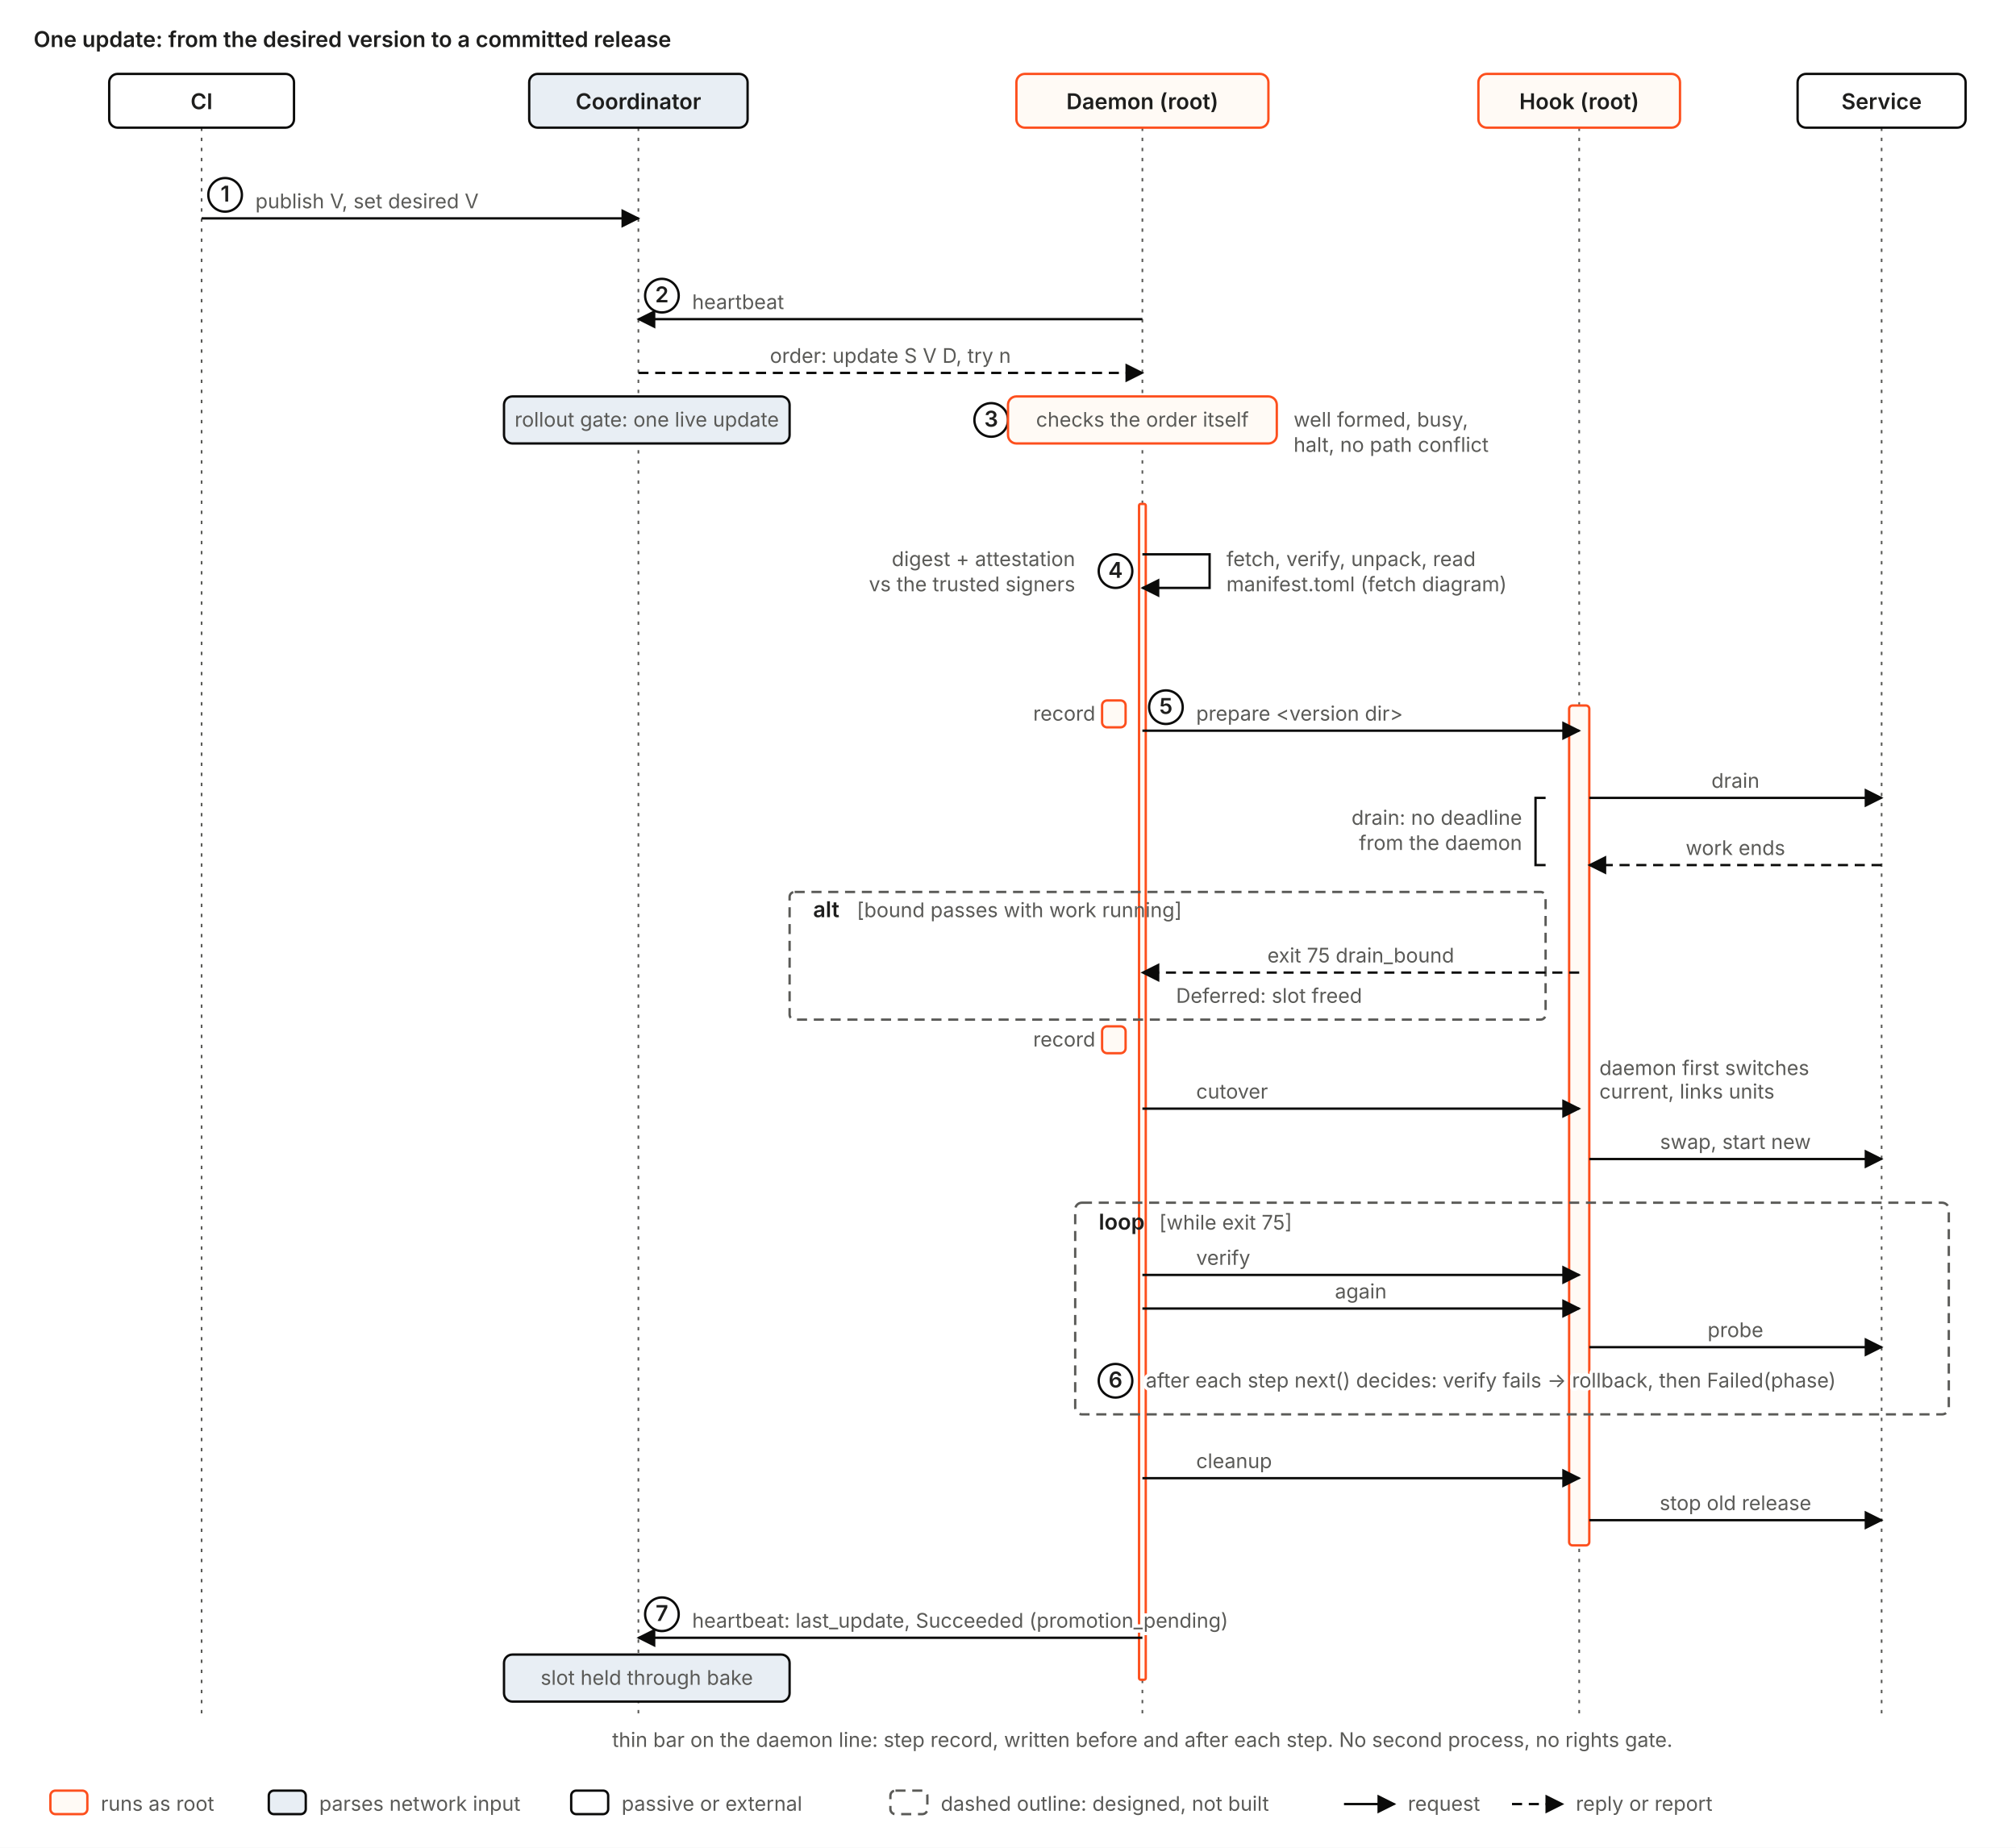
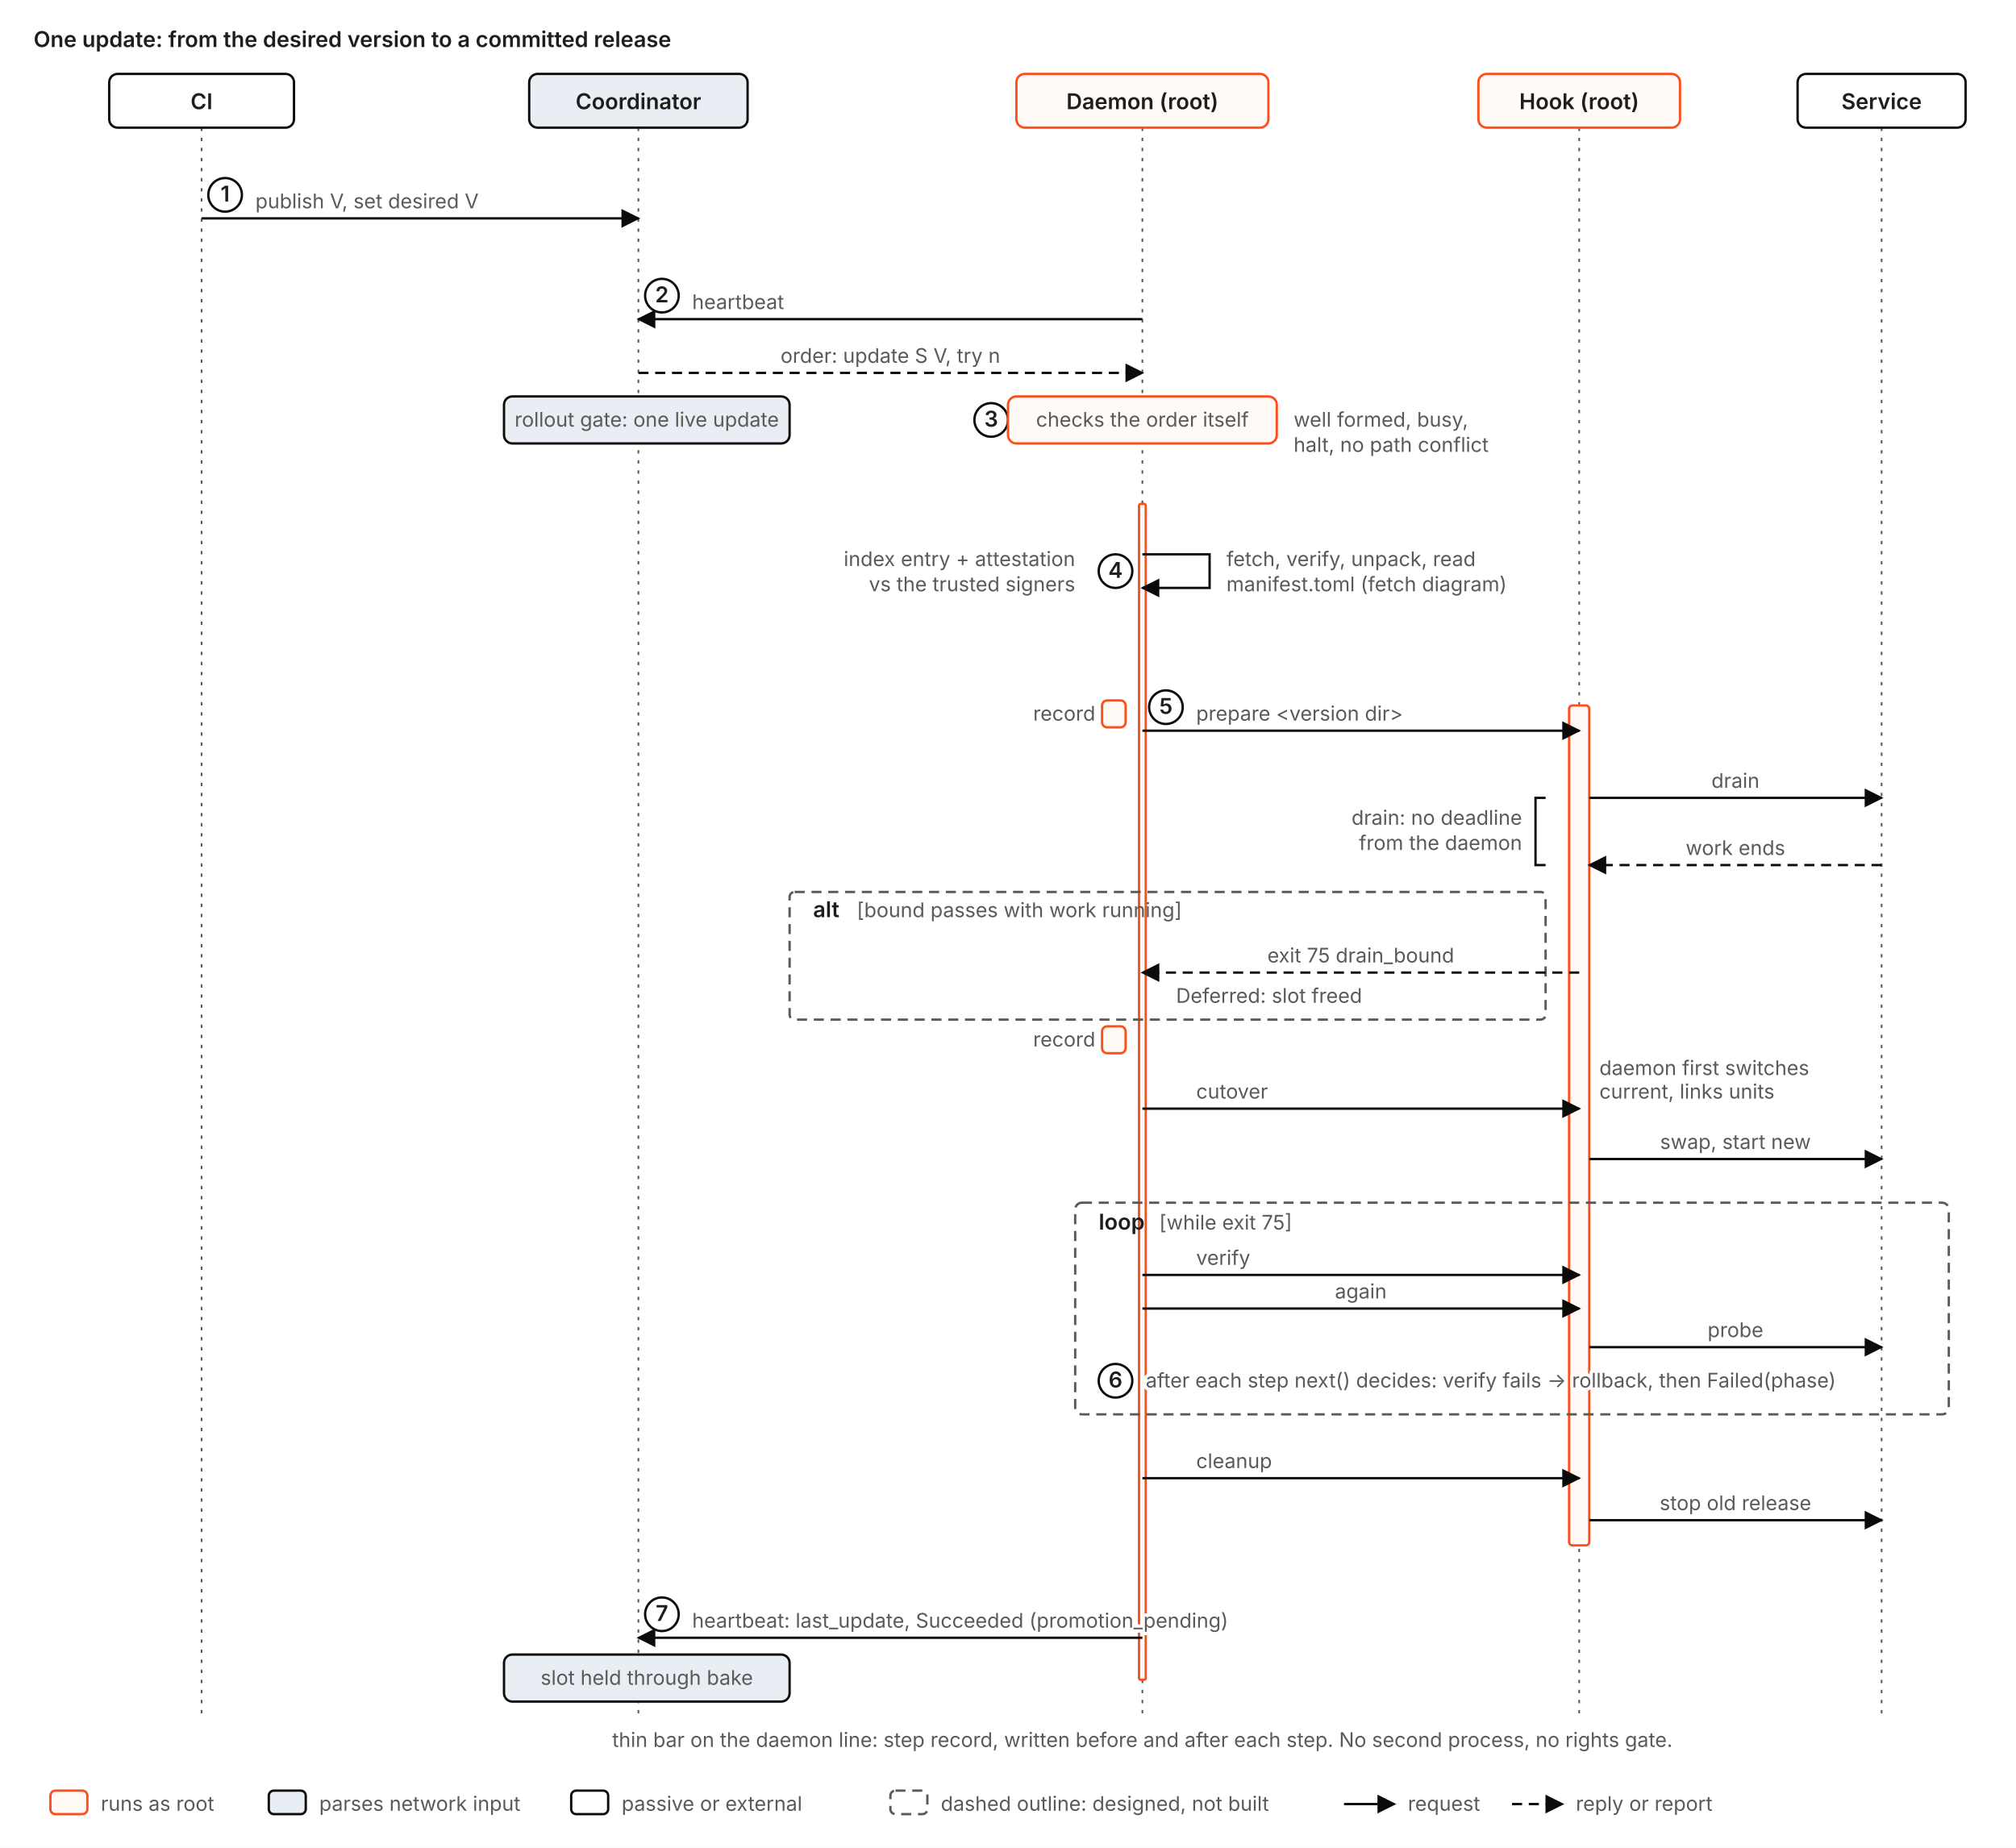
<svg xmlns="http://www.w3.org/2000/svg" viewBox="0 0 1200 1100" width="1200" height="1100" role="img" aria-label="Update sequence with drain: CI sets the desired version, the coordinator orders the update at a heartbeat, the daemon checks the order, fetches, verifies and unpacks the package, and runs prepare, cutover, verify and cleanup in the hook as root while the service drains.">
  <defs>
    <marker id="update-sequence-ak" viewBox="0 0 10 10" refX="9" refY="5" markerWidth="8" markerHeight="8" orient="auto-start-reverse">
      <path d="M0,0 L10,5 L0,10 z" fill="#0B0B0A" />
    </marker>
    <marker id="update-sequence-ao" viewBox="0 0 10 10" refX="9" refY="5" markerWidth="8" markerHeight="8" orient="auto-start-reverse">
      <path d="M0,0 L10,5 L0,10 z" fill="#FD4F1D" />
    </marker>
  </defs>
  <style>
.box{fill:#FFFFFF;stroke:#0B0B0A;stroke-width:1.4}
.box-b{fill:#E8EEF4;stroke:#0B0B0A;stroke-width:1.4}
.box-o{fill:#FFFAF5;stroke:#FD4F1D;stroke-width:1.4}
.box-t{fill:none;stroke:#FD4F1D;stroke-width:2}
.box-p{fill:none;stroke:#5A5A57;stroke-width:1.4;stroke-dasharray:6 4}
.dash{stroke-dasharray:6 4}
.tb{stroke:#FD4F1D;fill:none;stroke-width:2.2;stroke-dasharray:8 5}
.ln{stroke:#0B0B0A;fill:none;stroke-width:1.4}
.ln-d{stroke:#0B0B0A;fill:none;stroke-width:1.4;stroke-dasharray:6 4}
.ln-o{stroke:#FD4F1D;fill:none;stroke-width:1.6}
.ln-od{stroke:#FD4F1D;fill:none;stroke-width:1.6;stroke-dasharray:6 4}
.life{stroke:#5A5A57;stroke-width:1;stroke-dasharray:2 4}
text{fill:#1E1E1D;font-family:system-ui,-apple-system,'Segoe UI',sans-serif;font-size:13px}
.b{font-weight:600}
.t-m{fill:#5A5A57;font-size:12px}
.lbl{paint-order:stroke;stroke:#FFFFFF;stroke-width:4px;stroke-linejoin:round}
</style>
  <rect x="0" y="0" width="1200" height="1100" fill="#FFFFFF" />
  <text x="20" y="28" class="b" font-size="16" text-anchor="start">One update: from the desired version to a committed release</text>
  <path d="M120,76 L120,1020" class="life" />
  <path d="M380,76 L380,1020" class="life" />
  <path d="M680,76 L680,1020" class="life" />
  <path d="M940,76 L940,1020" class="life" />
  <path d="M1120,76 L1120,1020" class="life" />
  <rect x="65" y="44" width="110" height="32" rx="5" class="box" />
  <text x="120" y="65" class="b" text-anchor="middle">CI</text>
  <rect x="315" y="44" width="130" height="32" rx="5" class="box-b" />
  <text x="380" y="65" class="b" text-anchor="middle">Coordinator</text>
  <rect x="605" y="44" width="150" height="32" rx="5" class="box-o" />
  <text x="680" y="65" class="b" text-anchor="middle">Daemon (root)</text>
  <rect x="880" y="44" width="120" height="32" rx="5" class="box-o" />
  <text x="940" y="65" class="b" text-anchor="middle">Hook (root)</text>
  <rect x="1070" y="44" width="100" height="32" rx="5" class="box" />
  <text x="1120" y="65" class="b" text-anchor="middle">Service</text>
  <rect x="678" y="300" width="4" height="700" rx="1" class="box-o" />
  <path d="M120,130 L380,130" class="ln" marker-end="url(#update-sequence-ak)" />
  <circle cx="134" cy="116" r="10" fill="#FFFFFF" stroke="#0B0B0A" stroke-width="1.4" />
  <text x="134" y="120" class="b" font-size="12" text-anchor="middle">1</text>
  <text x="152" y="124" class="t-m lbl" text-anchor="start">publish V, set desired V</text>
  <path d="M680,190 L380,190" class="ln" marker-end="url(#update-sequence-ak)" />
  <circle cx="394" cy="176" r="10" fill="#FFFFFF" stroke="#0B0B0A" stroke-width="1.4" />
  <text x="394" y="180" class="b" font-size="12" text-anchor="middle">2</text>
  <text x="412" y="184" class="t-m lbl" text-anchor="start">heartbeat</text>
  <path d="M380,222 L680,222" class="ln-d" marker-end="url(#update-sequence-ak)" />
-   <text x="530" y="216" class="t-m lbl" text-anchor="middle">order: update S V D, try n</text>
+   <text x="530" y="216" class="t-m lbl" text-anchor="middle">order: update S V, try n</text>
  <rect x="300" y="236" width="170" height="28" rx="5" class="box-b" />
  <text x="385" y="254" class="t-m" text-anchor="middle">rollout gate: one live update</text>
  <circle cx="590" cy="250" r="10" fill="#FFFFFF" stroke="#0B0B0A" stroke-width="1.4" />
  <text x="590" y="254" class="b" font-size="12" text-anchor="middle">3</text>
  <rect x="600" y="236" width="160" height="28" rx="5" class="box-o" />
  <text x="680" y="254" class="t-m" text-anchor="middle">checks the order itself</text>
  <text x="770" y="254" class="t-m lbl" text-anchor="start">well formed, busy,</text>
  <text x="770" y="269" class="t-m lbl" text-anchor="start">halt, no path conflict</text>
  <path d="M680,330 L720,330 L720,350 L680,350" class="ln" marker-end="url(#update-sequence-ak)" />
  <circle cx="664" cy="340" r="10" fill="#FFFFFF" stroke="#0B0B0A" stroke-width="1.4" />
  <text x="664" y="344" class="b" font-size="12" text-anchor="middle">4</text>
  <text x="730" y="337" class="t-m lbl" text-anchor="start">fetch, verify, unpack, read</text>
  <text x="730" y="352" class="t-m lbl" text-anchor="start">manifest.toml (fetch diagram)</text>
-   <text x="640" y="337" class="t-m lbl" text-anchor="end">digest + attestation</text>
+   <text x="640" y="337" class="t-m lbl" text-anchor="end">index entry + attestation</text>
  <text x="640" y="352" class="t-m lbl" text-anchor="end">vs the trusted signers</text>
  <rect x="934" y="420" width="12" height="500" rx="2" class="box-o" />
  <path d="M680,435 L940,435" class="ln" marker-end="url(#update-sequence-ak)" />
  <circle cx="694" cy="421" r="10" fill="#FFFFFF" stroke="#0B0B0A" stroke-width="1.4" />
  <text x="694" y="425" class="b" font-size="12" text-anchor="middle">5</text>
  <text x="712" y="429" class="t-m lbl" text-anchor="start">prepare &lt;version dir&gt;</text>
  <path d="M946,475 L1120,475" class="ln" marker-end="url(#update-sequence-ak)" />
  <text x="1033" y="469" class="t-m lbl" text-anchor="middle">drain</text>
  <path d="M1120,515 L946,515" class="ln-d" marker-end="url(#update-sequence-ak)" />
  <text x="1033" y="509" class="t-m lbl" text-anchor="middle">work ends</text>
  <path d="M920,475 L914,475 L914,515 L920,515" class="ln" />
  <text x="906" y="491" class="t-m lbl" text-anchor="end">drain: no deadline</text>
  <text x="906" y="506" class="t-m lbl" text-anchor="end">from the daemon</text>
  <rect x="470" y="531" width="450" height="76" rx="3" class="box-p" />
  <text x="484" y="546" class="b" text-anchor="start">alt</text>
  <text x="510" y="546" class="t-m" text-anchor="start">[bound passes with work running]</text>
  <path d="M940,579 L680,579" class="ln-d" marker-end="url(#update-sequence-ak)" />
  <text x="810" y="573" class="t-m lbl" text-anchor="middle">exit 75 drain_bound</text>
  <text x="700" y="597" class="t-m lbl" text-anchor="start">Deferred: slot freed</text>
  <rect x="656" y="417" width="14" height="16" rx="3" class="box-o" />
  <text x="652" y="429" class="t-m" text-anchor="end">record</text>
  <rect x="656" y="611" width="14" height="16" rx="3" class="box-o" />
  <text x="652" y="623" class="t-m" text-anchor="end">record</text>
  <path d="M680,660 L940,660" class="ln" marker-end="url(#update-sequence-ak)" />
  <text x="712" y="654" class="t-m lbl" text-anchor="start">cutover</text>
  <text x="952" y="640" class="t-m lbl" text-anchor="start">daemon first switches</text>
  <text x="952" y="654" class="t-m lbl" text-anchor="start">current, links units</text>
  <path d="M946,690 L1120,690" class="ln" marker-end="url(#update-sequence-ak)" />
  <text x="1033" y="684" class="t-m lbl" text-anchor="middle">swap, start new</text>
  <rect x="640" y="716" width="520" height="126" rx="4" class="box-p" />
  <text x="654" y="732" class="b" text-anchor="start">loop</text>
  <text x="690" y="732" class="t-m" text-anchor="start">[while exit 75]</text>
  <path d="M680,759 L940,759" class="ln" marker-end="url(#update-sequence-ak)" />
  <text x="712" y="753" class="t-m lbl" text-anchor="start">verify</text>
  <path d="M680,779 L940,779" class="ln" marker-end="url(#update-sequence-ak)" />
  <text x="810" y="773" class="t-m lbl" text-anchor="middle">again</text>
  <path d="M946,802 L1120,802" class="ln" marker-end="url(#update-sequence-ak)" />
  <text x="1033" y="796" class="t-m lbl" text-anchor="middle">probe</text>
  <circle cx="664" cy="822" r="10" fill="#FFFFFF" stroke="#0B0B0A" stroke-width="1.4" />
  <text x="664" y="826" class="b" font-size="12" text-anchor="middle">6</text>
  <text x="682" y="826" class="t-m lbl" text-anchor="start">after each step next() decides: verify fails -&gt; rollback, then Failed(phase)</text>
  <path d="M680,880 L940,880" class="ln" marker-end="url(#update-sequence-ak)" />
  <text x="712" y="874" class="t-m lbl" text-anchor="start">cleanup</text>
  <path d="M946,905 L1120,905" class="ln" marker-end="url(#update-sequence-ak)" />
  <text x="1033" y="899" class="t-m lbl" text-anchor="middle">stop old release</text>
  <path d="M680,975 L380,975" class="ln" marker-end="url(#update-sequence-ak)" />
  <circle cx="394" cy="961" r="10" fill="#FFFFFF" stroke="#0B0B0A" stroke-width="1.4" />
  <text x="394" y="965" class="b" font-size="12" text-anchor="middle">7</text>
  <text x="412" y="969" class="t-m lbl" text-anchor="start">heartbeat: last_update, Succeeded (promotion_pending)</text>
  <rect x="300" y="985" width="170" height="28" rx="5" class="box-b" />
  <text x="385" y="1003" class="t-m" text-anchor="middle">slot held through bake</text>
  <text x="680" y="1040" class="t-m" text-anchor="middle">thin bar on the daemon line: step record, written before and after each step. No second process, no rights gate.</text>
  <rect x="30" y="1066" width="22" height="14" rx="3" class="box-o" />
  <text x="60" y="1078" class="t-m" text-anchor="start">runs as root</text>
  <rect x="160" y="1066" width="22" height="14" rx="3" class="box-b" />
  <text x="190" y="1078" class="t-m" text-anchor="start">parses network input</text>
  <rect x="340" y="1066" width="22" height="14" rx="3" class="box" />
  <text x="370" y="1078" class="t-m" text-anchor="start">passive or external</text>
  <rect x="530" y="1066" width="22" height="14" rx="3" class="box-p" />
  <text x="560" y="1078" class="t-m" text-anchor="start">dashed outline: designed, not built</text>
  <path d="M800,1074 L830,1074" class="ln" marker-end="url(#update-sequence-ak)" />
  <text x="838" y="1078" class="t-m" text-anchor="start">request</text>
  <path d="M900,1074 L930,1074" class="ln-d" marker-end="url(#update-sequence-ak)" />
  <text x="938" y="1078" class="t-m" text-anchor="start">reply or report</text>
</svg>
